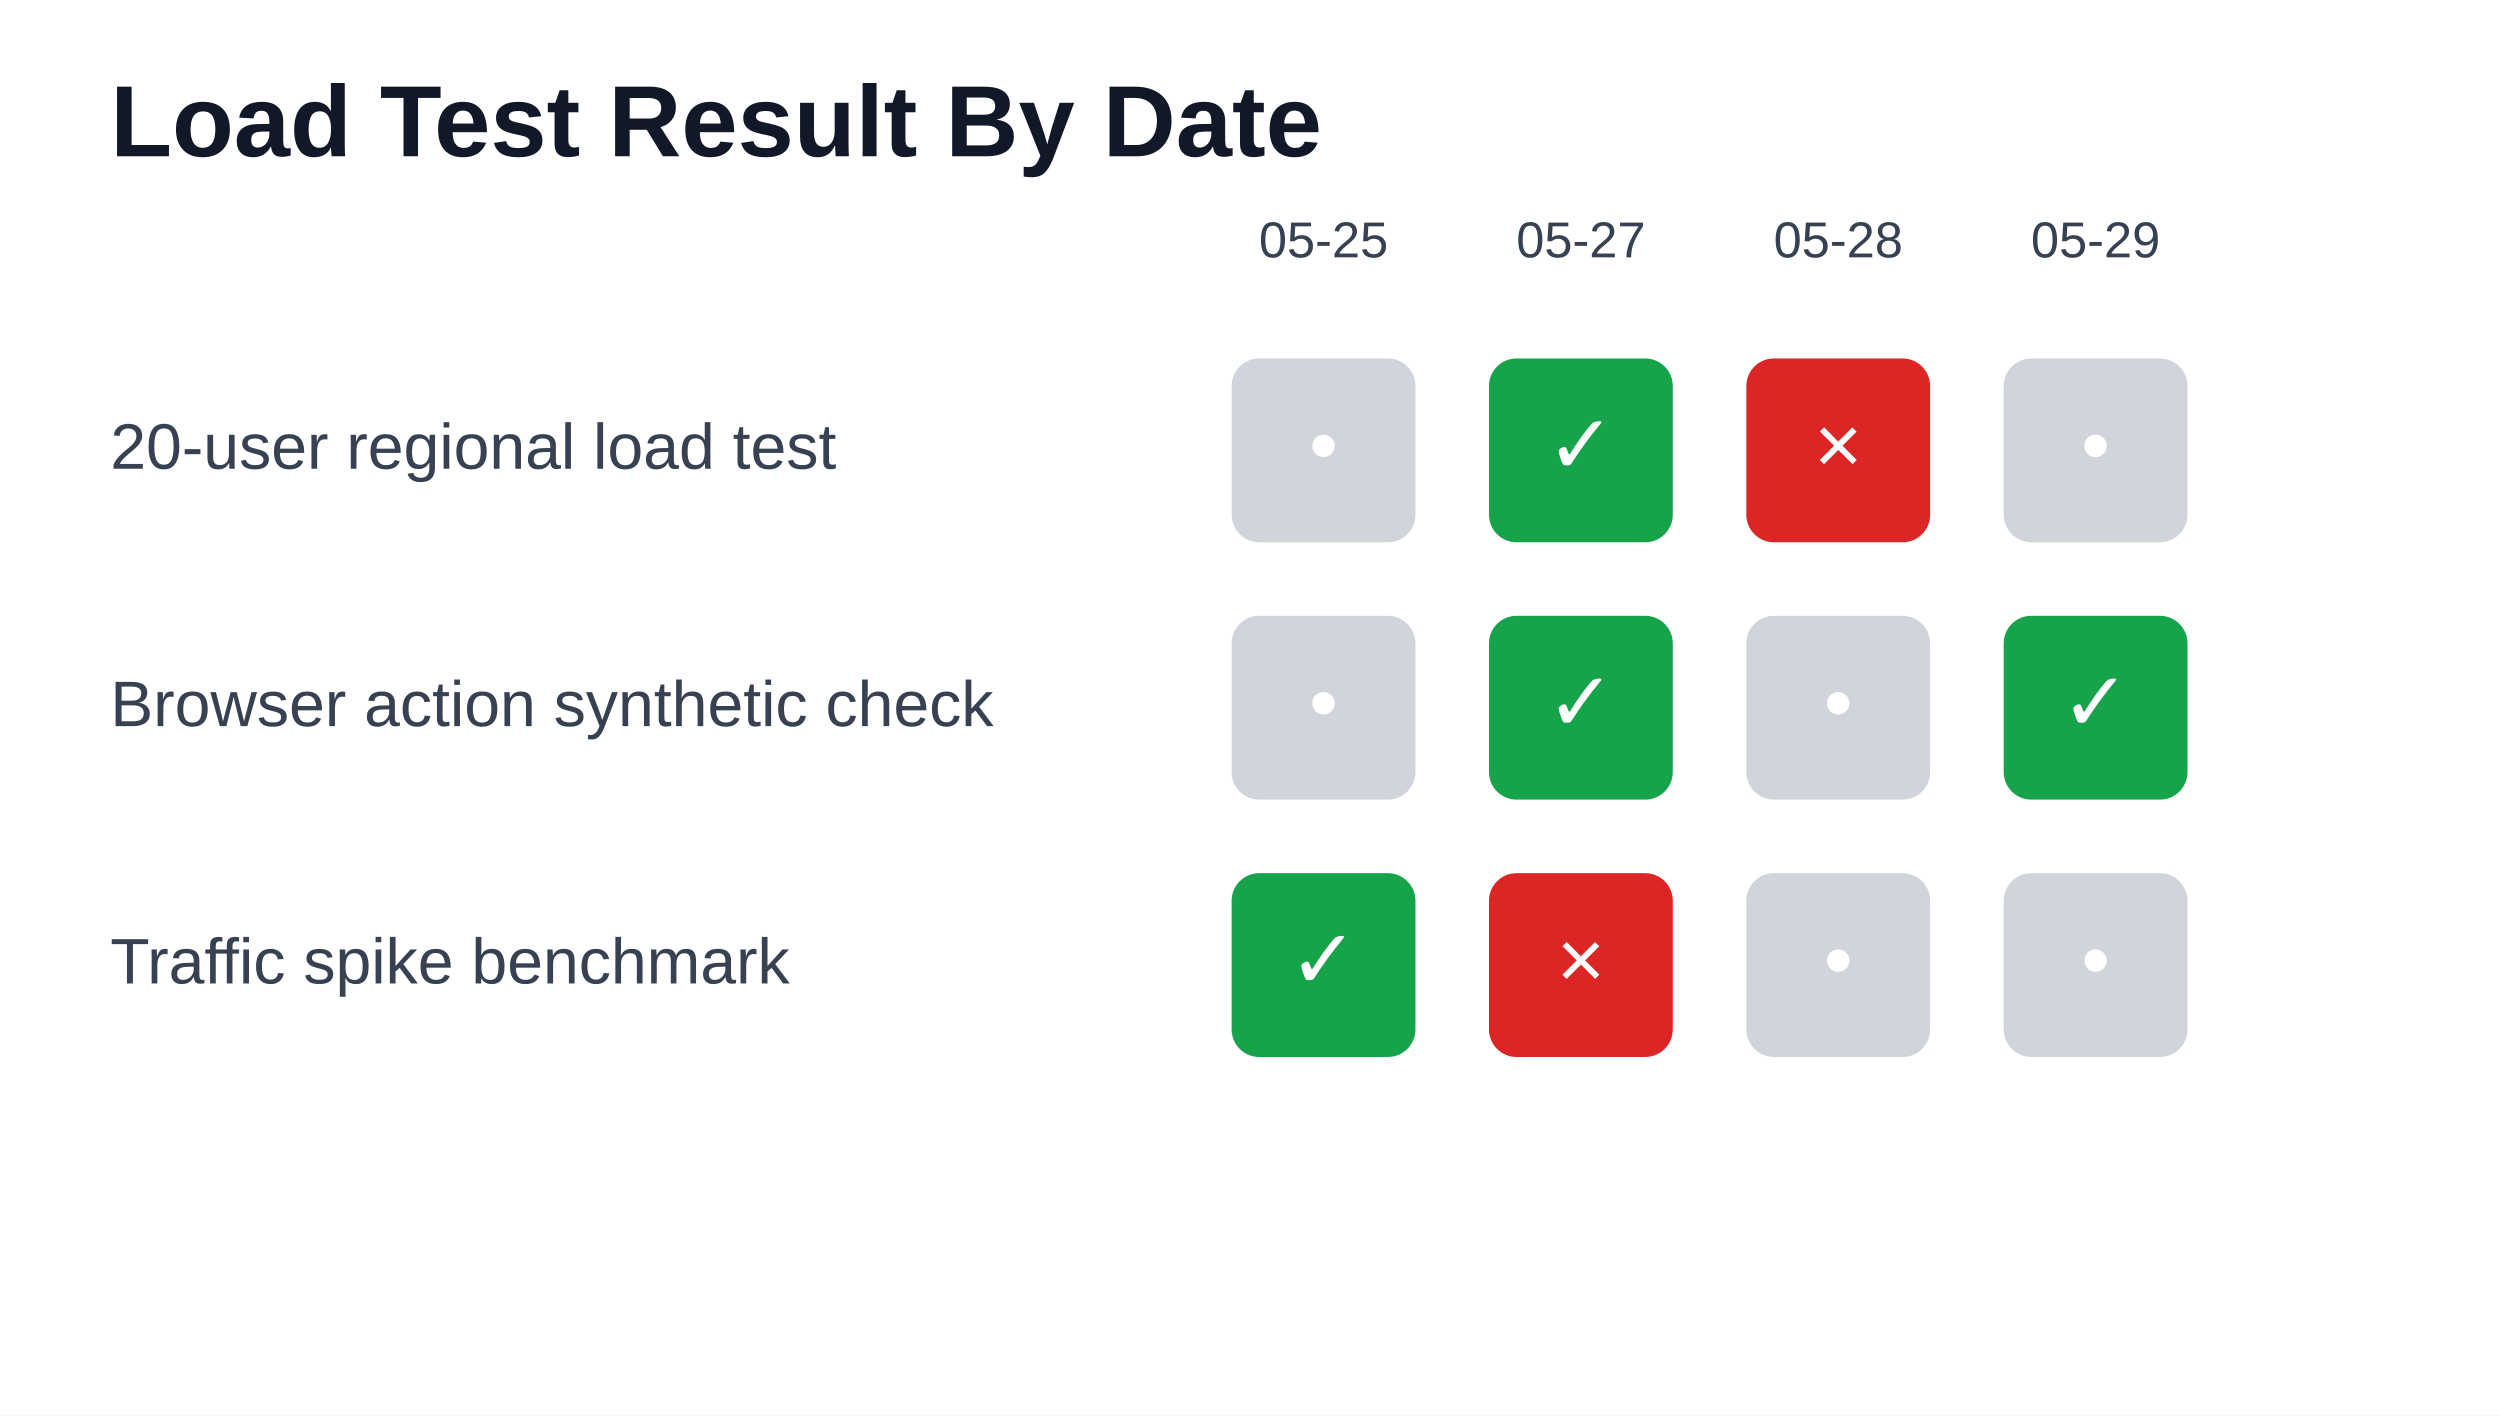
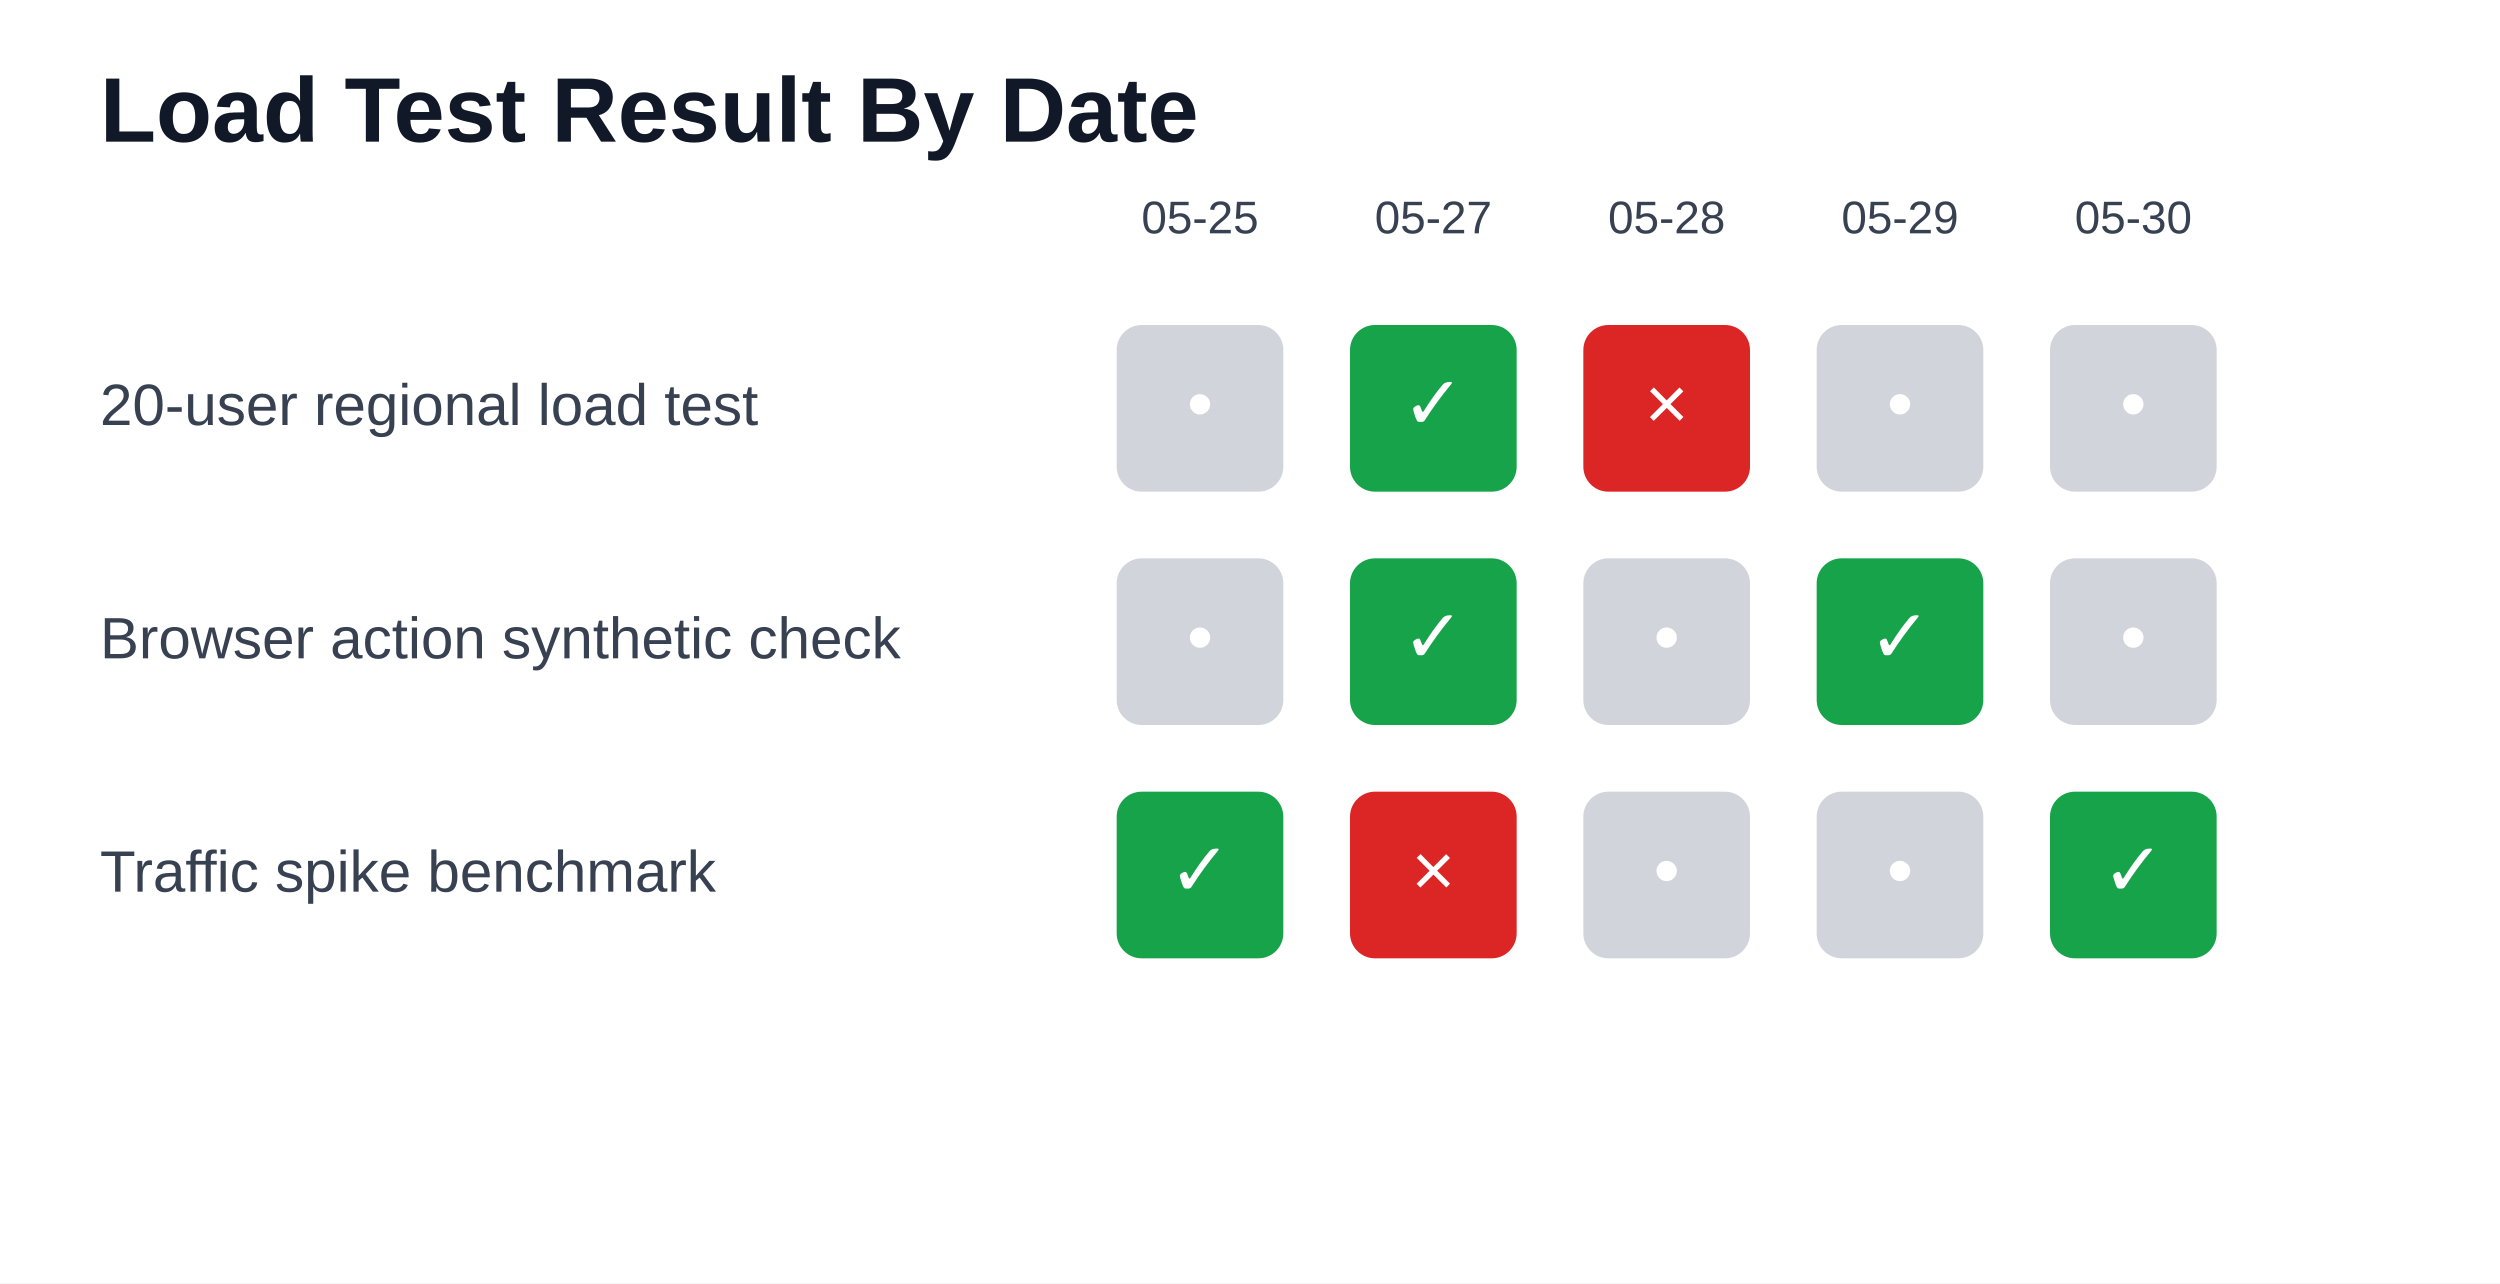
- <svg xmlns="http://www.w3.org/2000/svg" width="544" height="308" viewBox="0 0 544 308" role="img" aria-label="Load test result heatmap">
+ <svg xmlns="http://www.w3.org/2000/svg" width="600" height="308" viewBox="0 0 600 308" role="img" aria-label="Load test result heatmap">
  <rect width="100%" height="100%" fill="#ffffff" />
  <text x="24" y="34" font-family="Arial, sans-serif" font-size="22" font-weight="700" fill="#111827">Load Test Result By Date</text>
  <text x="288" y="56" text-anchor="middle" font-family="Arial, sans-serif" font-size="11" fill="#374151">05-25</text>
  <text x="344" y="56" text-anchor="middle" font-family="Arial, sans-serif" font-size="11" fill="#374151">05-27</text>
  <text x="400" y="56" text-anchor="middle" font-family="Arial, sans-serif" font-size="11" fill="#374151">05-28</text>
  <text x="456" y="56" text-anchor="middle" font-family="Arial, sans-serif" font-size="11" fill="#374151">05-29</text>
+   <text x="512" y="56" text-anchor="middle" font-family="Arial, sans-serif" font-size="11" fill="#374151">05-30</text>
  <text x="24" y="102" font-family="Arial, sans-serif" font-size="14" fill="#374151">20-user regional load test</text>
  <rect x="268" y="78" width="40" height="40" rx="6" fill="#d1d5db" />
  <text x="288" y="103" text-anchor="middle" font-family="Arial, sans-serif" font-size="18" fill="#ffffff">•</text>
  <rect x="324" y="78" width="40" height="40" rx="6" fill="#16a34a" />
  <text x="344" y="103" text-anchor="middle" font-family="Arial, sans-serif" font-size="18" fill="#ffffff">✓</text>
  <rect x="380" y="78" width="40" height="40" rx="6" fill="#dc2626" />
  <text x="400" y="103" text-anchor="middle" font-family="Arial, sans-serif" font-size="18" fill="#ffffff">×</text>
  <rect x="436" y="78" width="40" height="40" rx="6" fill="#d1d5db" />
  <text x="456" y="103" text-anchor="middle" font-family="Arial, sans-serif" font-size="18" fill="#ffffff">•</text>
+   <rect x="492" y="78" width="40" height="40" rx="6" fill="#d1d5db" />
+   <text x="512" y="103" text-anchor="middle" font-family="Arial, sans-serif" font-size="18" fill="#ffffff">•</text>
  <text x="24" y="158" font-family="Arial, sans-serif" font-size="14" fill="#374151">Browser action synthetic check</text>
  <rect x="268" y="134" width="40" height="40" rx="6" fill="#d1d5db" />
  <text x="288" y="159" text-anchor="middle" font-family="Arial, sans-serif" font-size="18" fill="#ffffff">•</text>
  <rect x="324" y="134" width="40" height="40" rx="6" fill="#16a34a" />
  <text x="344" y="159" text-anchor="middle" font-family="Arial, sans-serif" font-size="18" fill="#ffffff">✓</text>
  <rect x="380" y="134" width="40" height="40" rx="6" fill="#d1d5db" />
  <text x="400" y="159" text-anchor="middle" font-family="Arial, sans-serif" font-size="18" fill="#ffffff">•</text>
  <rect x="436" y="134" width="40" height="40" rx="6" fill="#16a34a" />
  <text x="456" y="159" text-anchor="middle" font-family="Arial, sans-serif" font-size="18" fill="#ffffff">✓</text>
+   <rect x="492" y="134" width="40" height="40" rx="6" fill="#d1d5db" />
+   <text x="512" y="159" text-anchor="middle" font-family="Arial, sans-serif" font-size="18" fill="#ffffff">•</text>
  <text x="24" y="214" font-family="Arial, sans-serif" font-size="14" fill="#374151">Traffic spike benchmark</text>
  <rect x="268" y="190" width="40" height="40" rx="6" fill="#16a34a" />
  <text x="288" y="215" text-anchor="middle" font-family="Arial, sans-serif" font-size="18" fill="#ffffff">✓</text>
  <rect x="324" y="190" width="40" height="40" rx="6" fill="#dc2626" />
  <text x="344" y="215" text-anchor="middle" font-family="Arial, sans-serif" font-size="18" fill="#ffffff">×</text>
  <rect x="380" y="190" width="40" height="40" rx="6" fill="#d1d5db" />
  <text x="400" y="215" text-anchor="middle" font-family="Arial, sans-serif" font-size="18" fill="#ffffff">•</text>
  <rect x="436" y="190" width="40" height="40" rx="6" fill="#d1d5db" />
  <text x="456" y="215" text-anchor="middle" font-family="Arial, sans-serif" font-size="18" fill="#ffffff">•</text>
+   <rect x="492" y="190" width="40" height="40" rx="6" fill="#16a34a" />
+   <text x="512" y="215" text-anchor="middle" font-family="Arial, sans-serif" font-size="18" fill="#ffffff">✓</text>
</svg>
